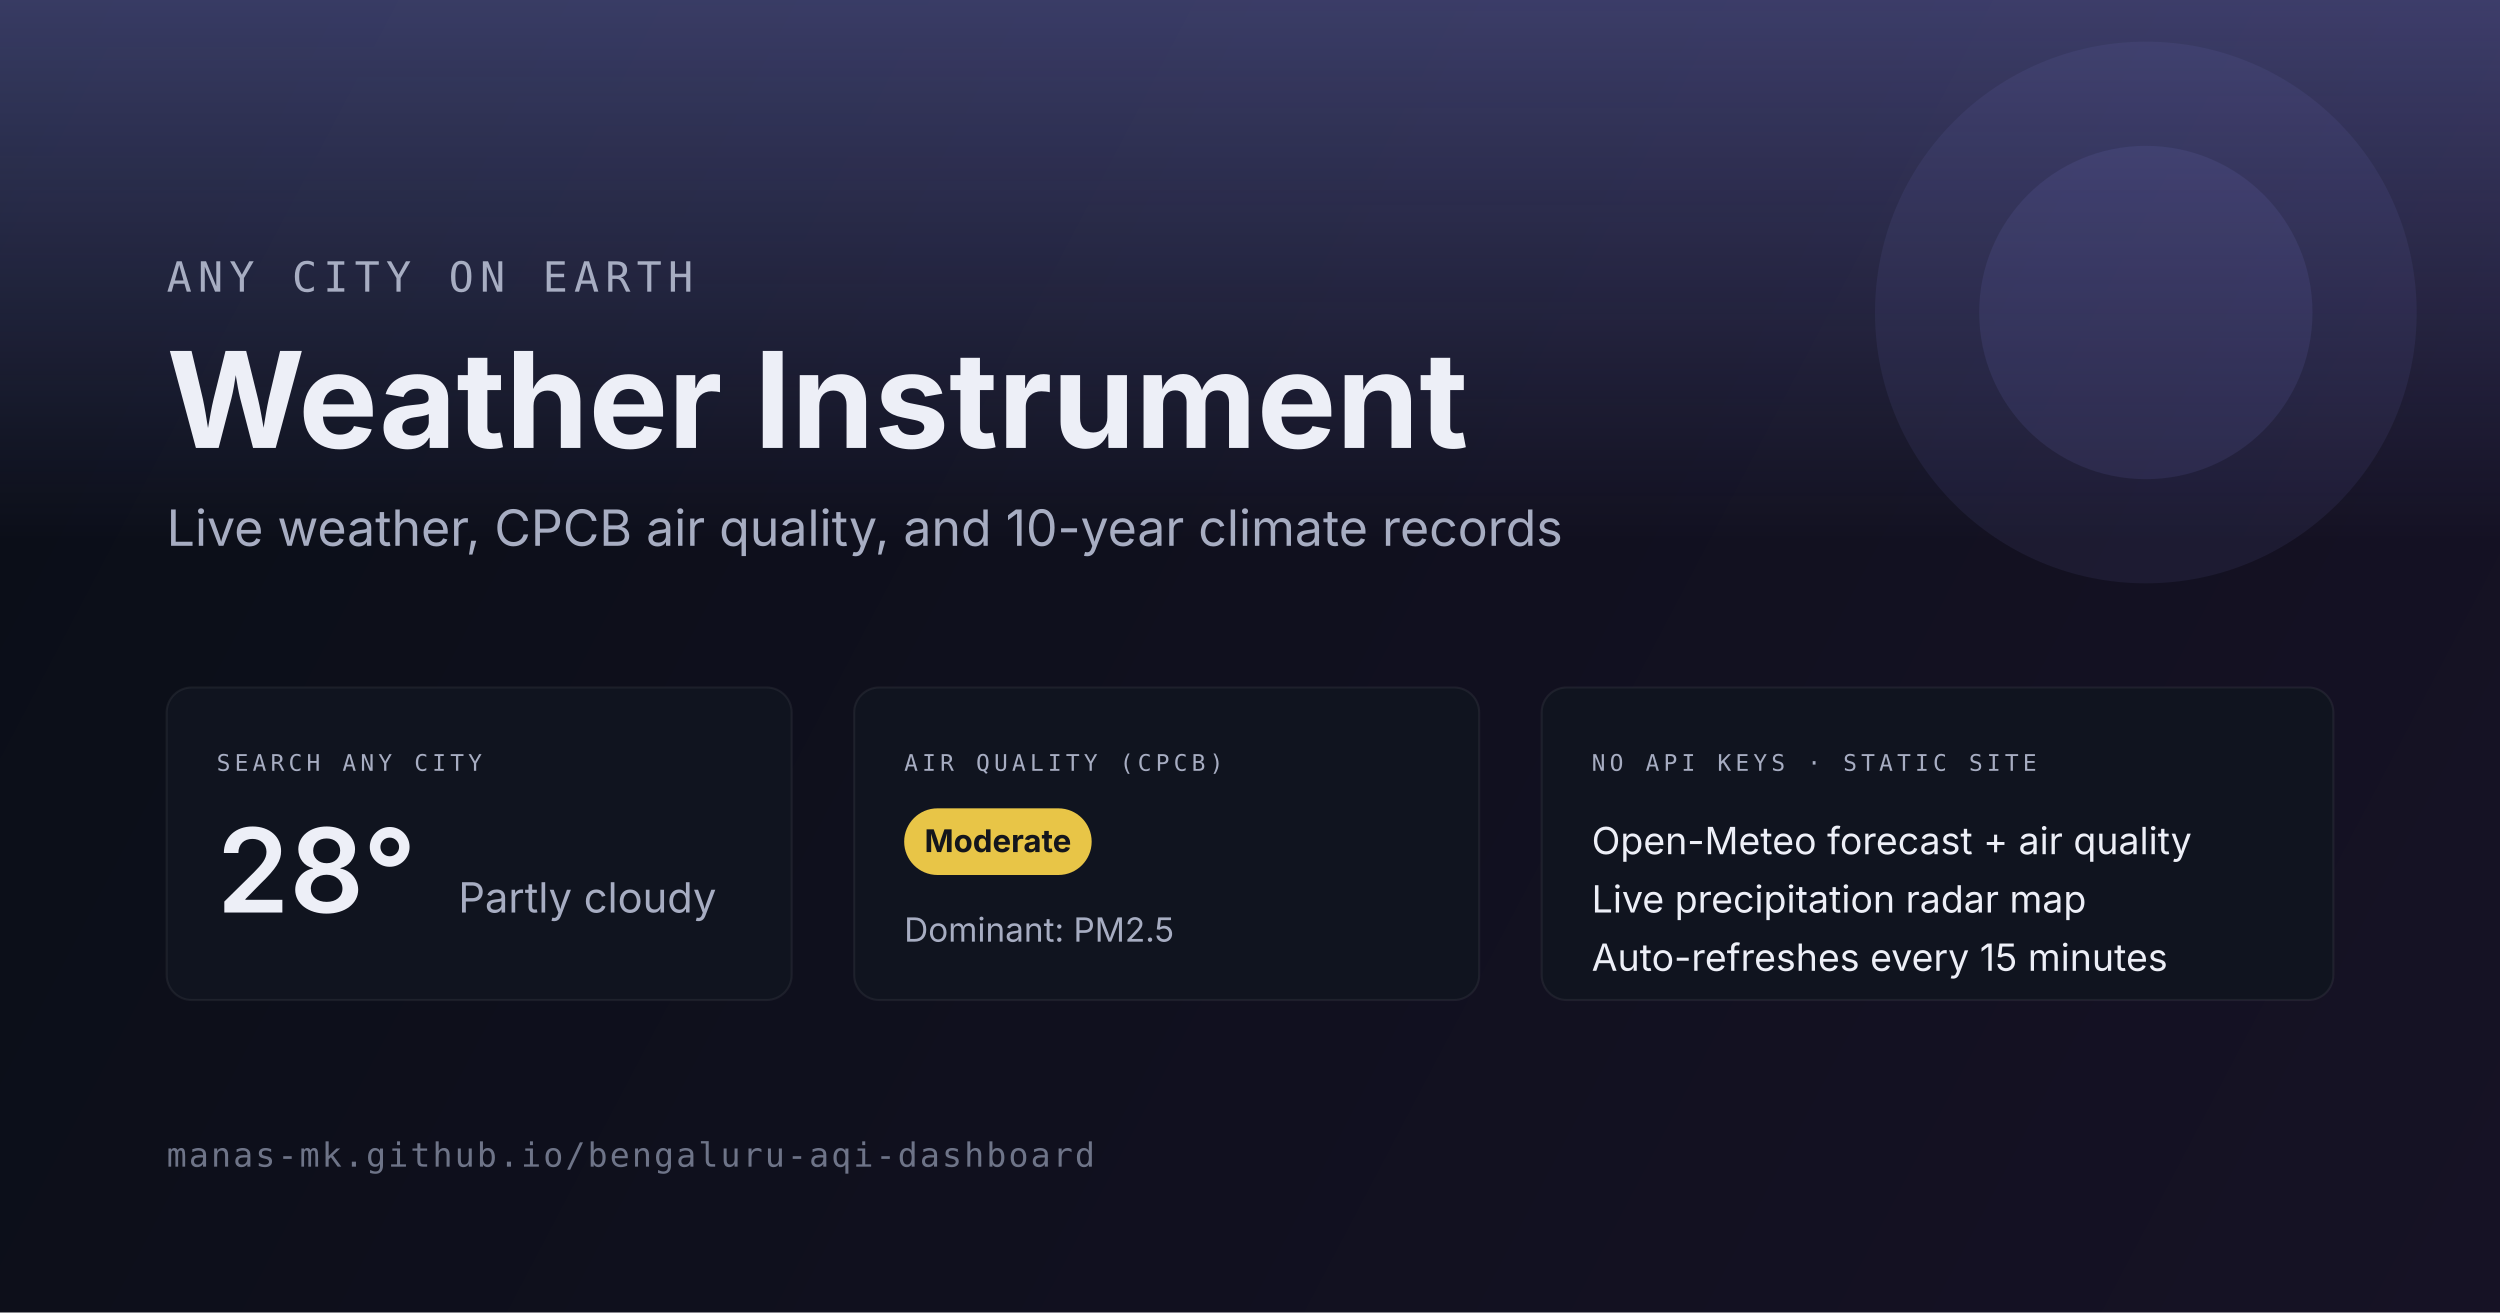
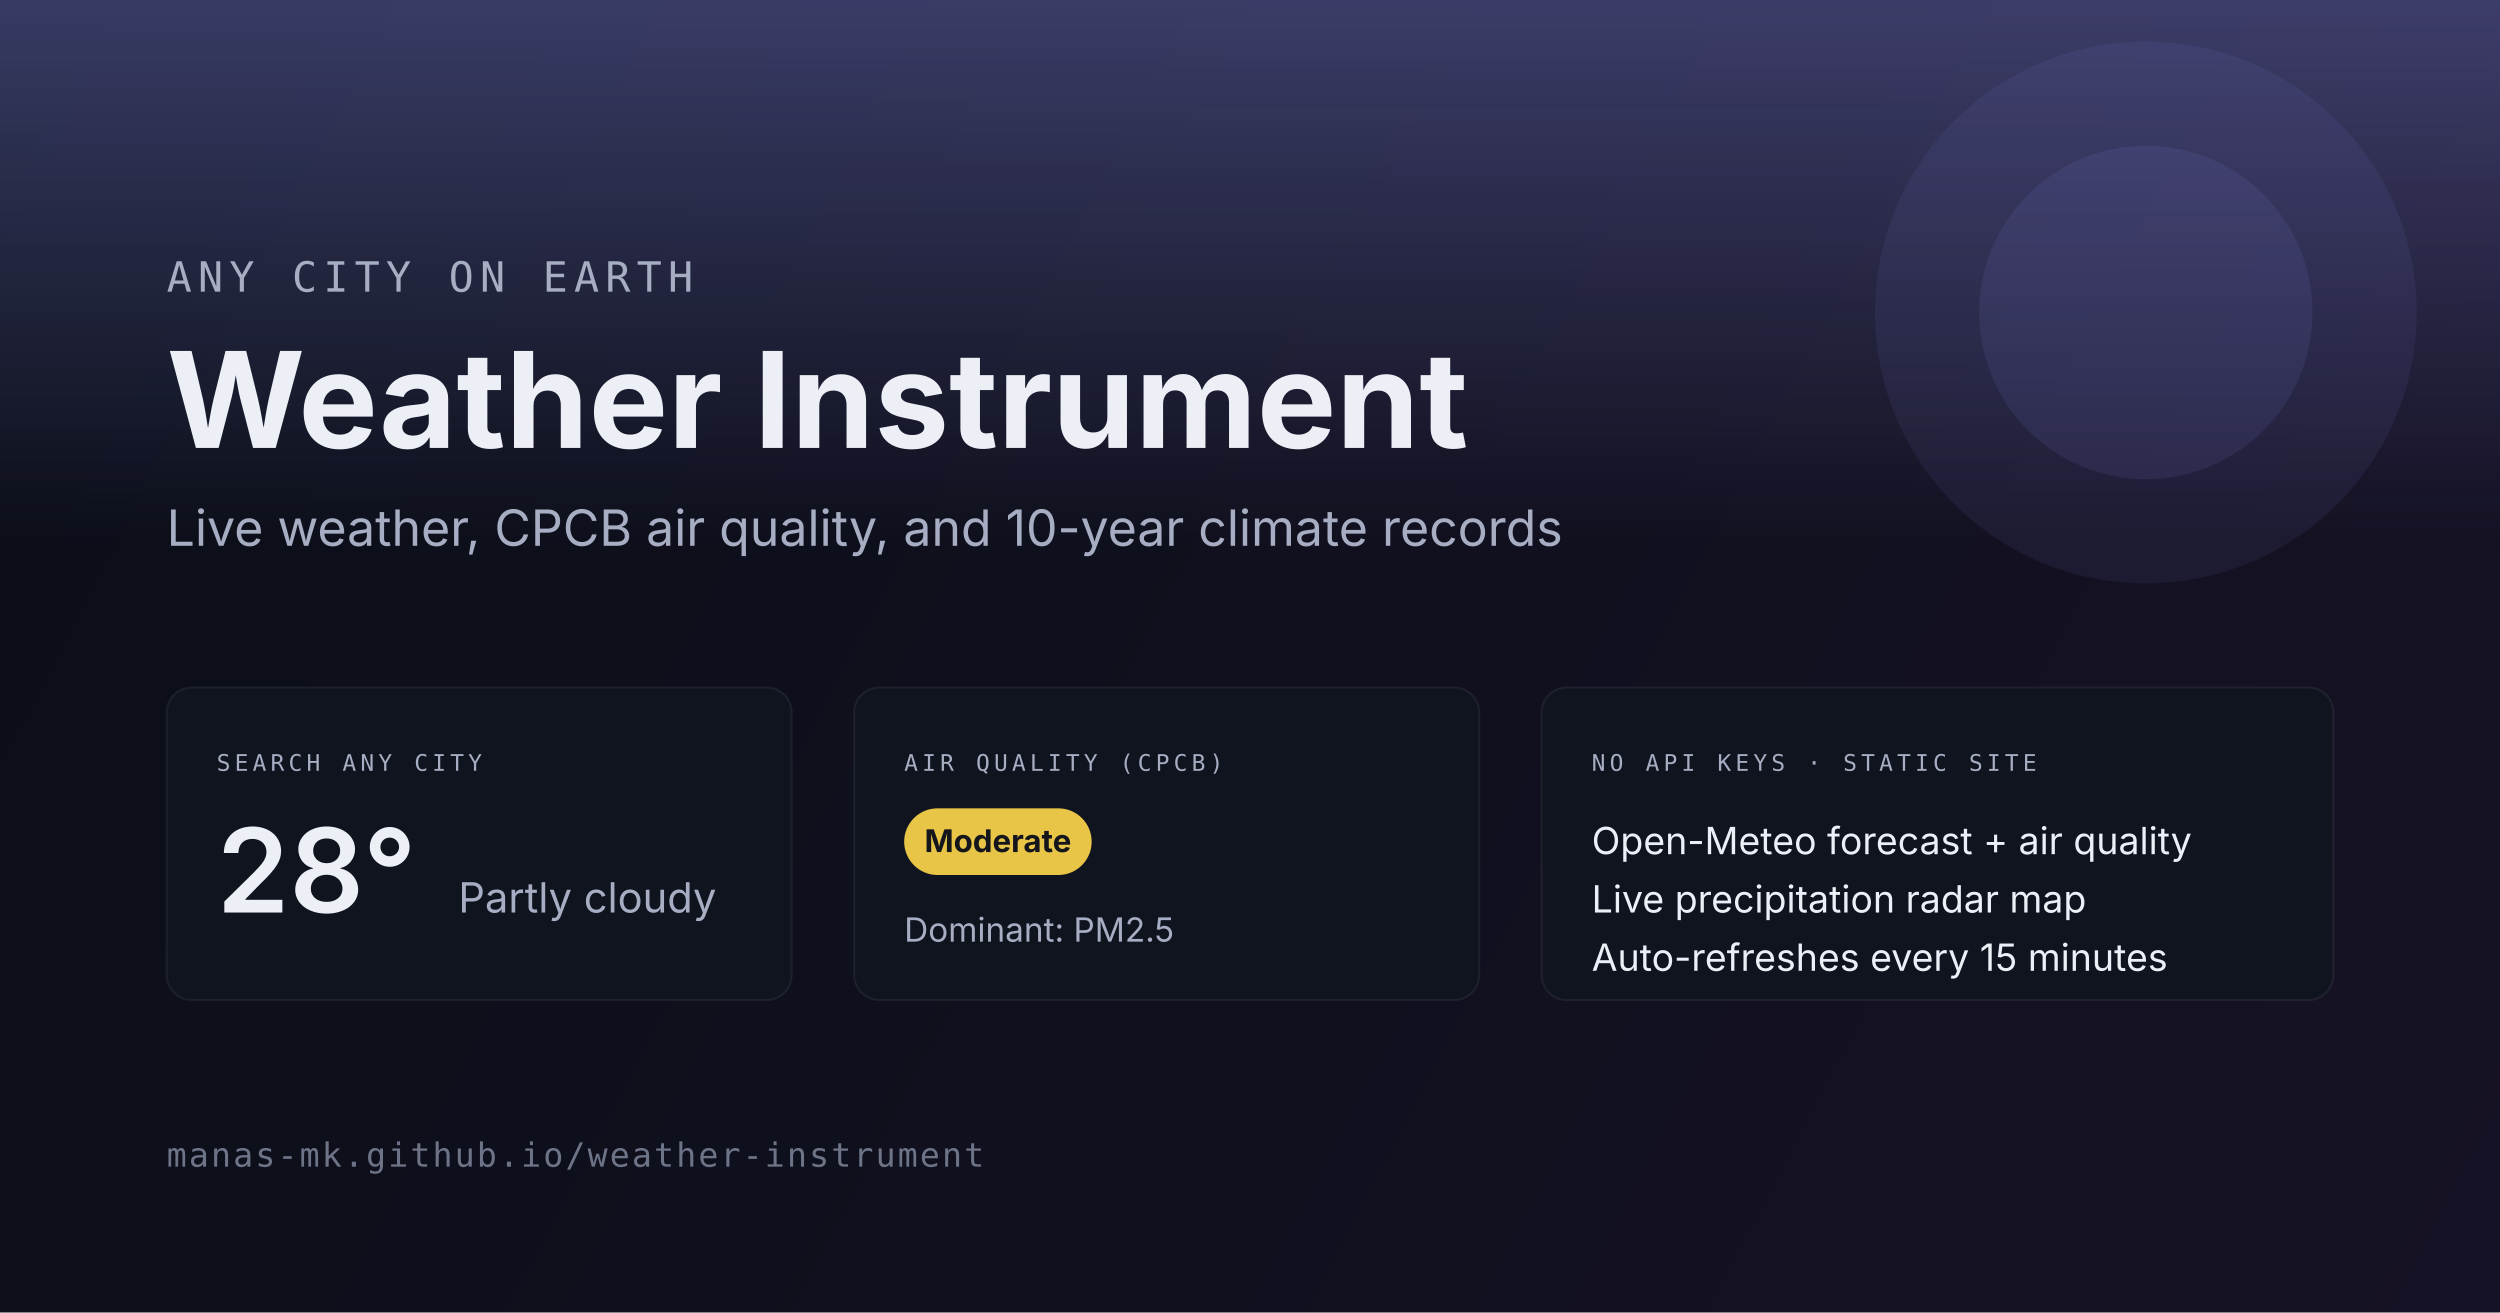
<svg xmlns="http://www.w3.org/2000/svg" width="1200" height="630" viewBox="0 0 1200 630">
  <defs>
    <linearGradient id="bg" x1="0" y1="0" x2="1200" y2="630" gradientUnits="userSpaceOnUse">
      <stop offset="0" stop-color="#0A0E17" />
      <stop offset="1" stop-color="#161225" />
    </linearGradient>
    <linearGradient id="accentFade" x1="0" y1="0" x2="0" y2="1">
      <stop offset="0" stop-color="#8B8FF0" stop-opacity="0.35" />
      <stop offset="1" stop-color="#8B8FF0" stop-opacity="0" />
    </linearGradient>
    <style>
      .mono { font-family: 'JetBrains Mono', 'Consolas', monospace; }
      .sans { font-family: 'Inter', 'Segoe UI', sans-serif; }
    </style>
  </defs>
  <rect width="1200" height="630" fill="url(#bg)" />
  <rect width="1200" height="260" fill="url(#accentFade)" />
  <circle cx="1030" cy="150" r="130" fill="#8B8FF0" opacity="0.08" />
  <circle cx="1030" cy="150" r="80" fill="#8B8FF0" opacity="0.10" />
  <text x="80" y="140" class="mono" font-size="20" letter-spacing="3" fill="#A7ADC2">ANY CITY ON EARTH</text>
  <text x="80" y="215" class="sans" font-size="64" font-weight="700" fill="#EDEFF7">Weather Instrument</text>
  <text x="80" y="262" class="sans" font-size="24" fill="#A7ADC2">Live weather, CPCB air quality, and 10-year climate records</text>
  <g transform="translate(80,330)">
    <rect width="300" height="150" rx="12" fill="#10141F" stroke="rgba(255,255,255,0.06)" />
    <text x="24" y="40" class="mono" font-size="11" letter-spacing="2" fill="#A7ADC2">SEARCH ANY CITY</text>
    <text x="24" y="108" class="sans" font-size="56" font-weight="600" fill="#EDEFF7">28°</text>
    <text x="140" y="108" class="sans" font-size="20" fill="#A7ADC2">Partly cloudy</text>
  </g>
  <g transform="translate(410,330)">
    <rect width="300" height="150" rx="12" fill="#10141F" stroke="rgba(255,255,255,0.06)" />
    <text x="24" y="40" class="mono" font-size="11" letter-spacing="2" fill="#A7ADC2">AIR QUALITY (CPCB)</text>
    <rect x="24" y="58" width="90" height="32" rx="16" fill="#E8C547" />
    <text x="69" y="79" class="sans" font-size="15" font-weight="700" fill="#14161C" text-anchor="middle">Moderate</text>
    <text x="24" y="122" class="sans" font-size="16" fill="#A7ADC2">Dominant: PM2.5</text>
  </g>
  <g transform="translate(740,330)">
    <rect width="380" height="150" rx="12" fill="#10141F" stroke="rgba(255,255,255,0.06)" />
    <text x="24" y="40" class="mono" font-size="11" letter-spacing="2" fill="#A7ADC2">NO API KEYS · STATIC SITE</text>
    <text x="24" y="80" class="sans" font-size="18" fill="#EDEFF7">Open-Meteo forecast + air quality</text>
    <text x="24" y="108" class="sans" font-size="18" fill="#EDEFF7">Live precipitation radar map</text>
    <text x="24" y="136" class="sans" font-size="18" fill="#EDEFF7">Auto-refreshes every 15 minutes</text>
  </g>
-   <text x="80" y="560" class="mono" font-size="16" letter-spacing="1" fill="#6E7488">manas-mk.github.io/bengaluru-aqi-dashboard</text>
+   <text x="80" y="560" class="mono" font-size="16" letter-spacing="1" fill="#6E7488">manas-mk.github.io/weather-instrument</text>
</svg>
